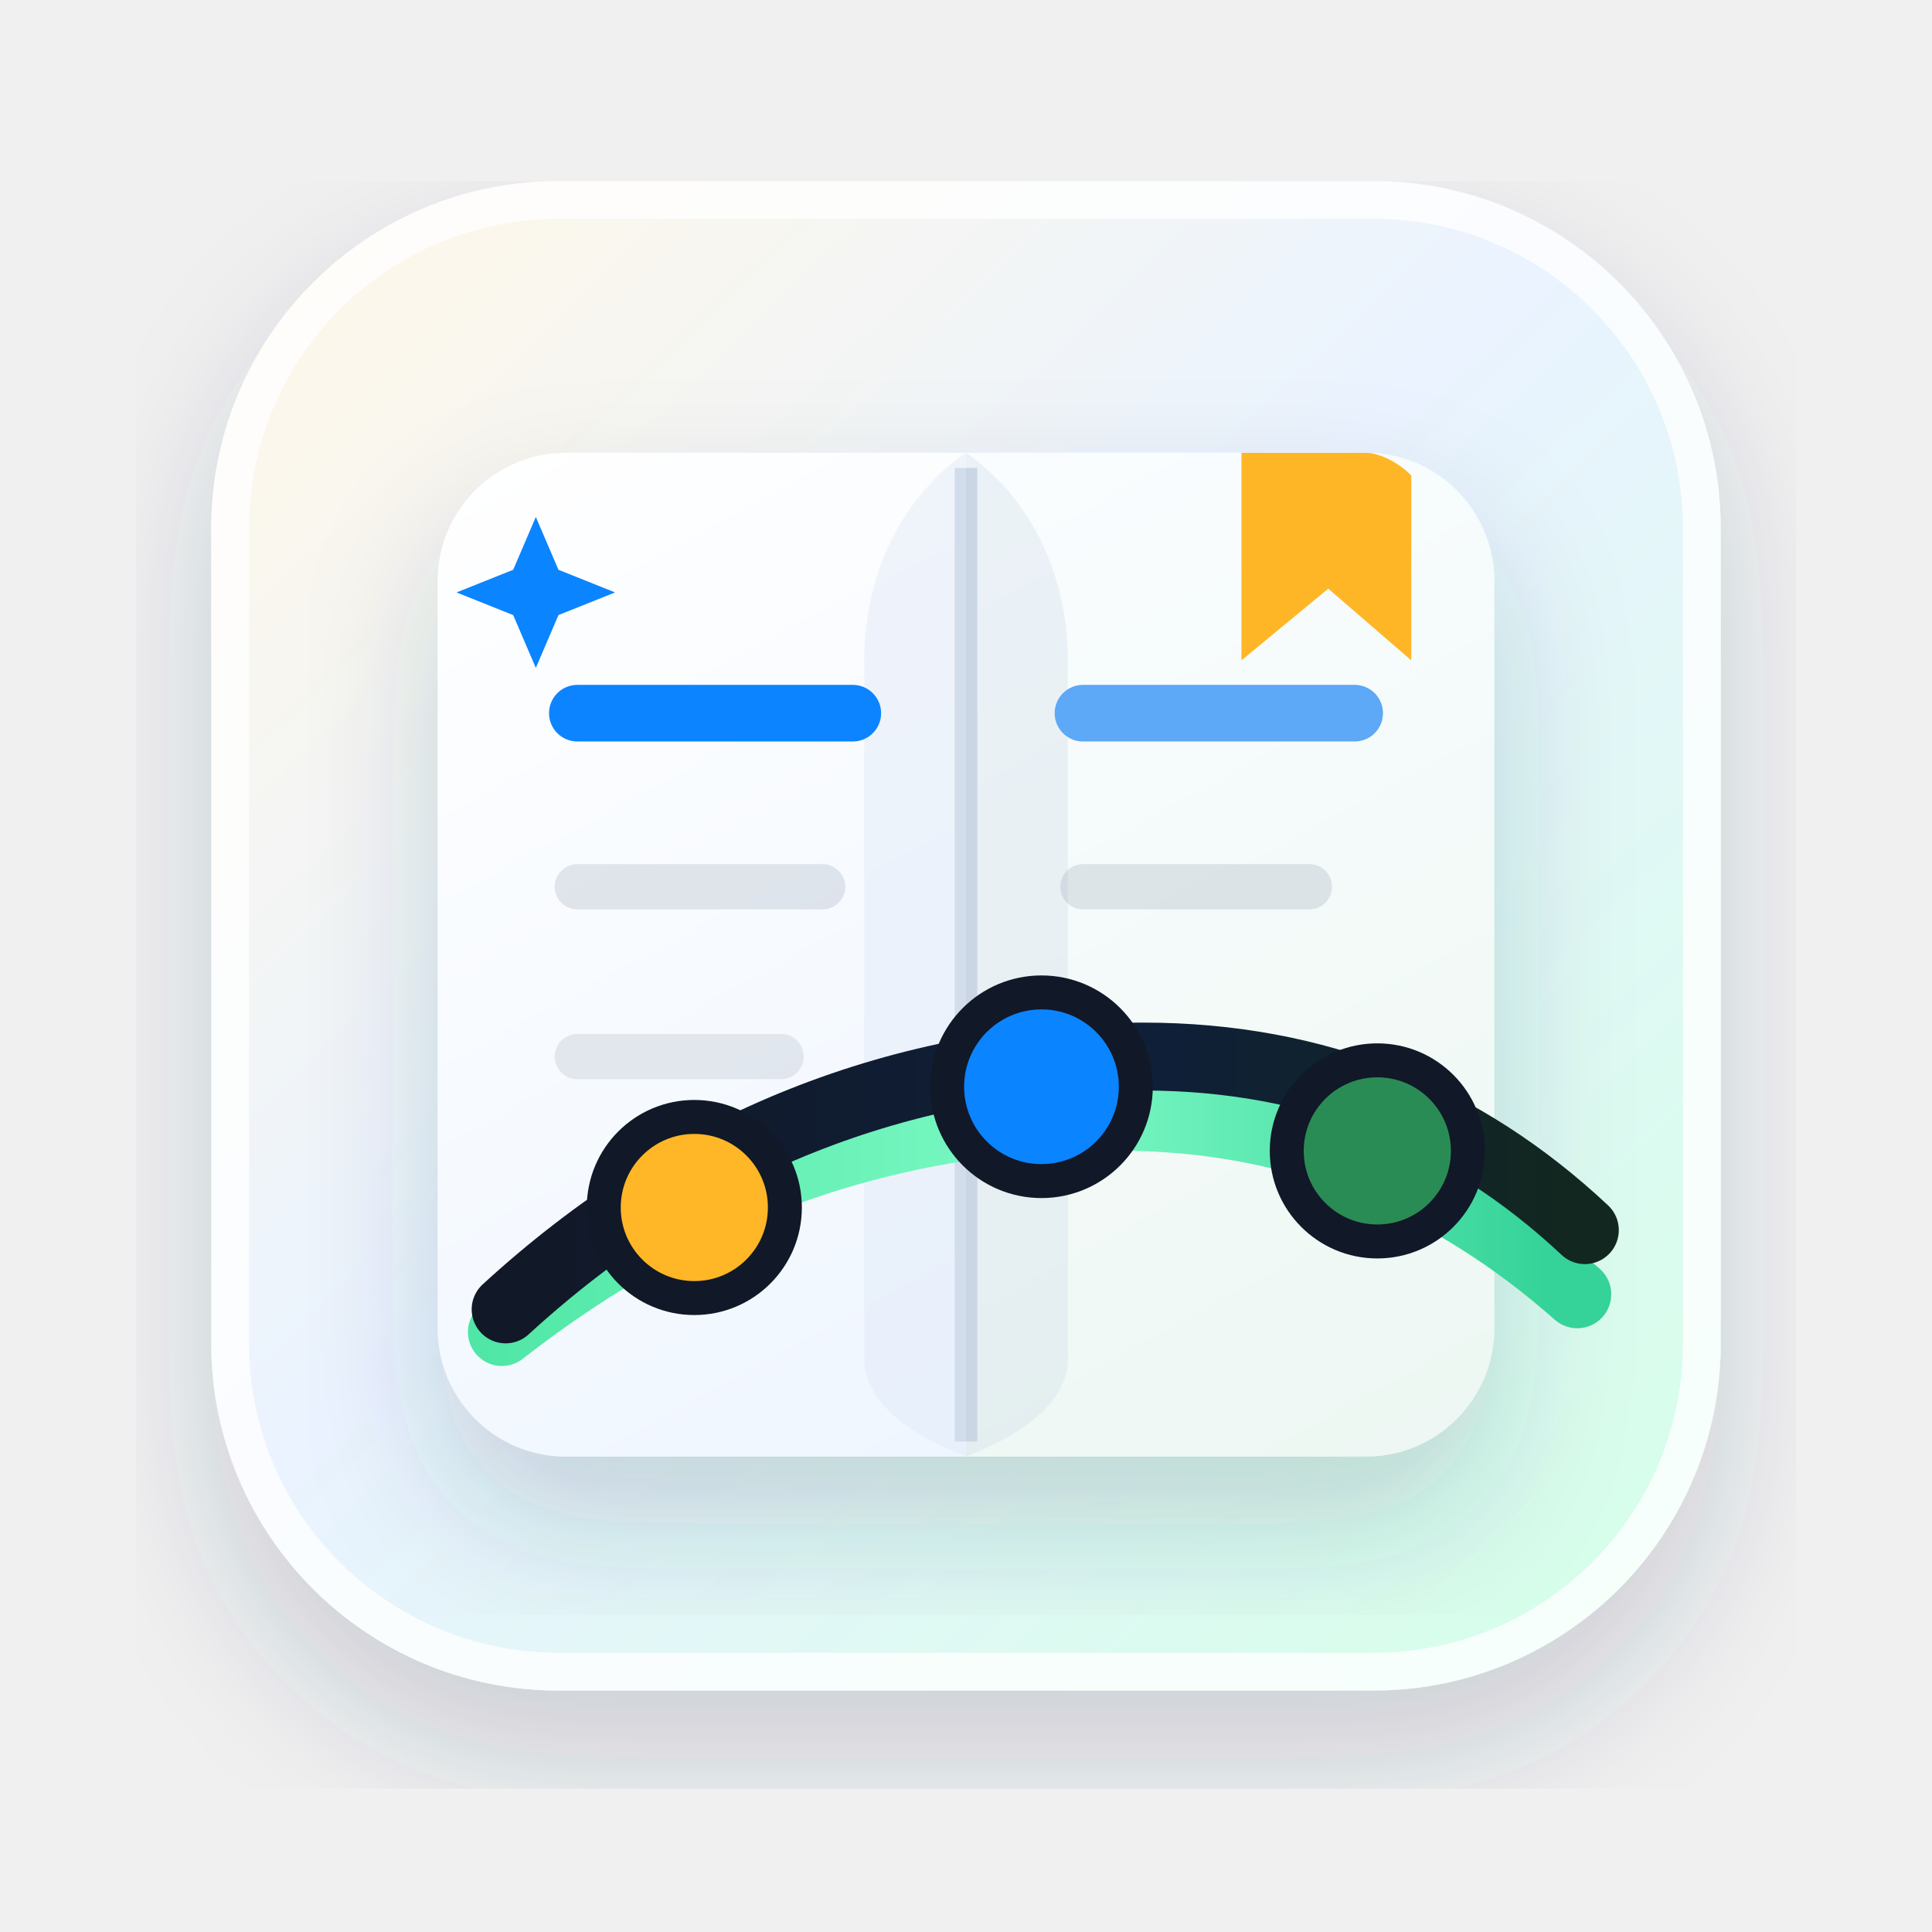
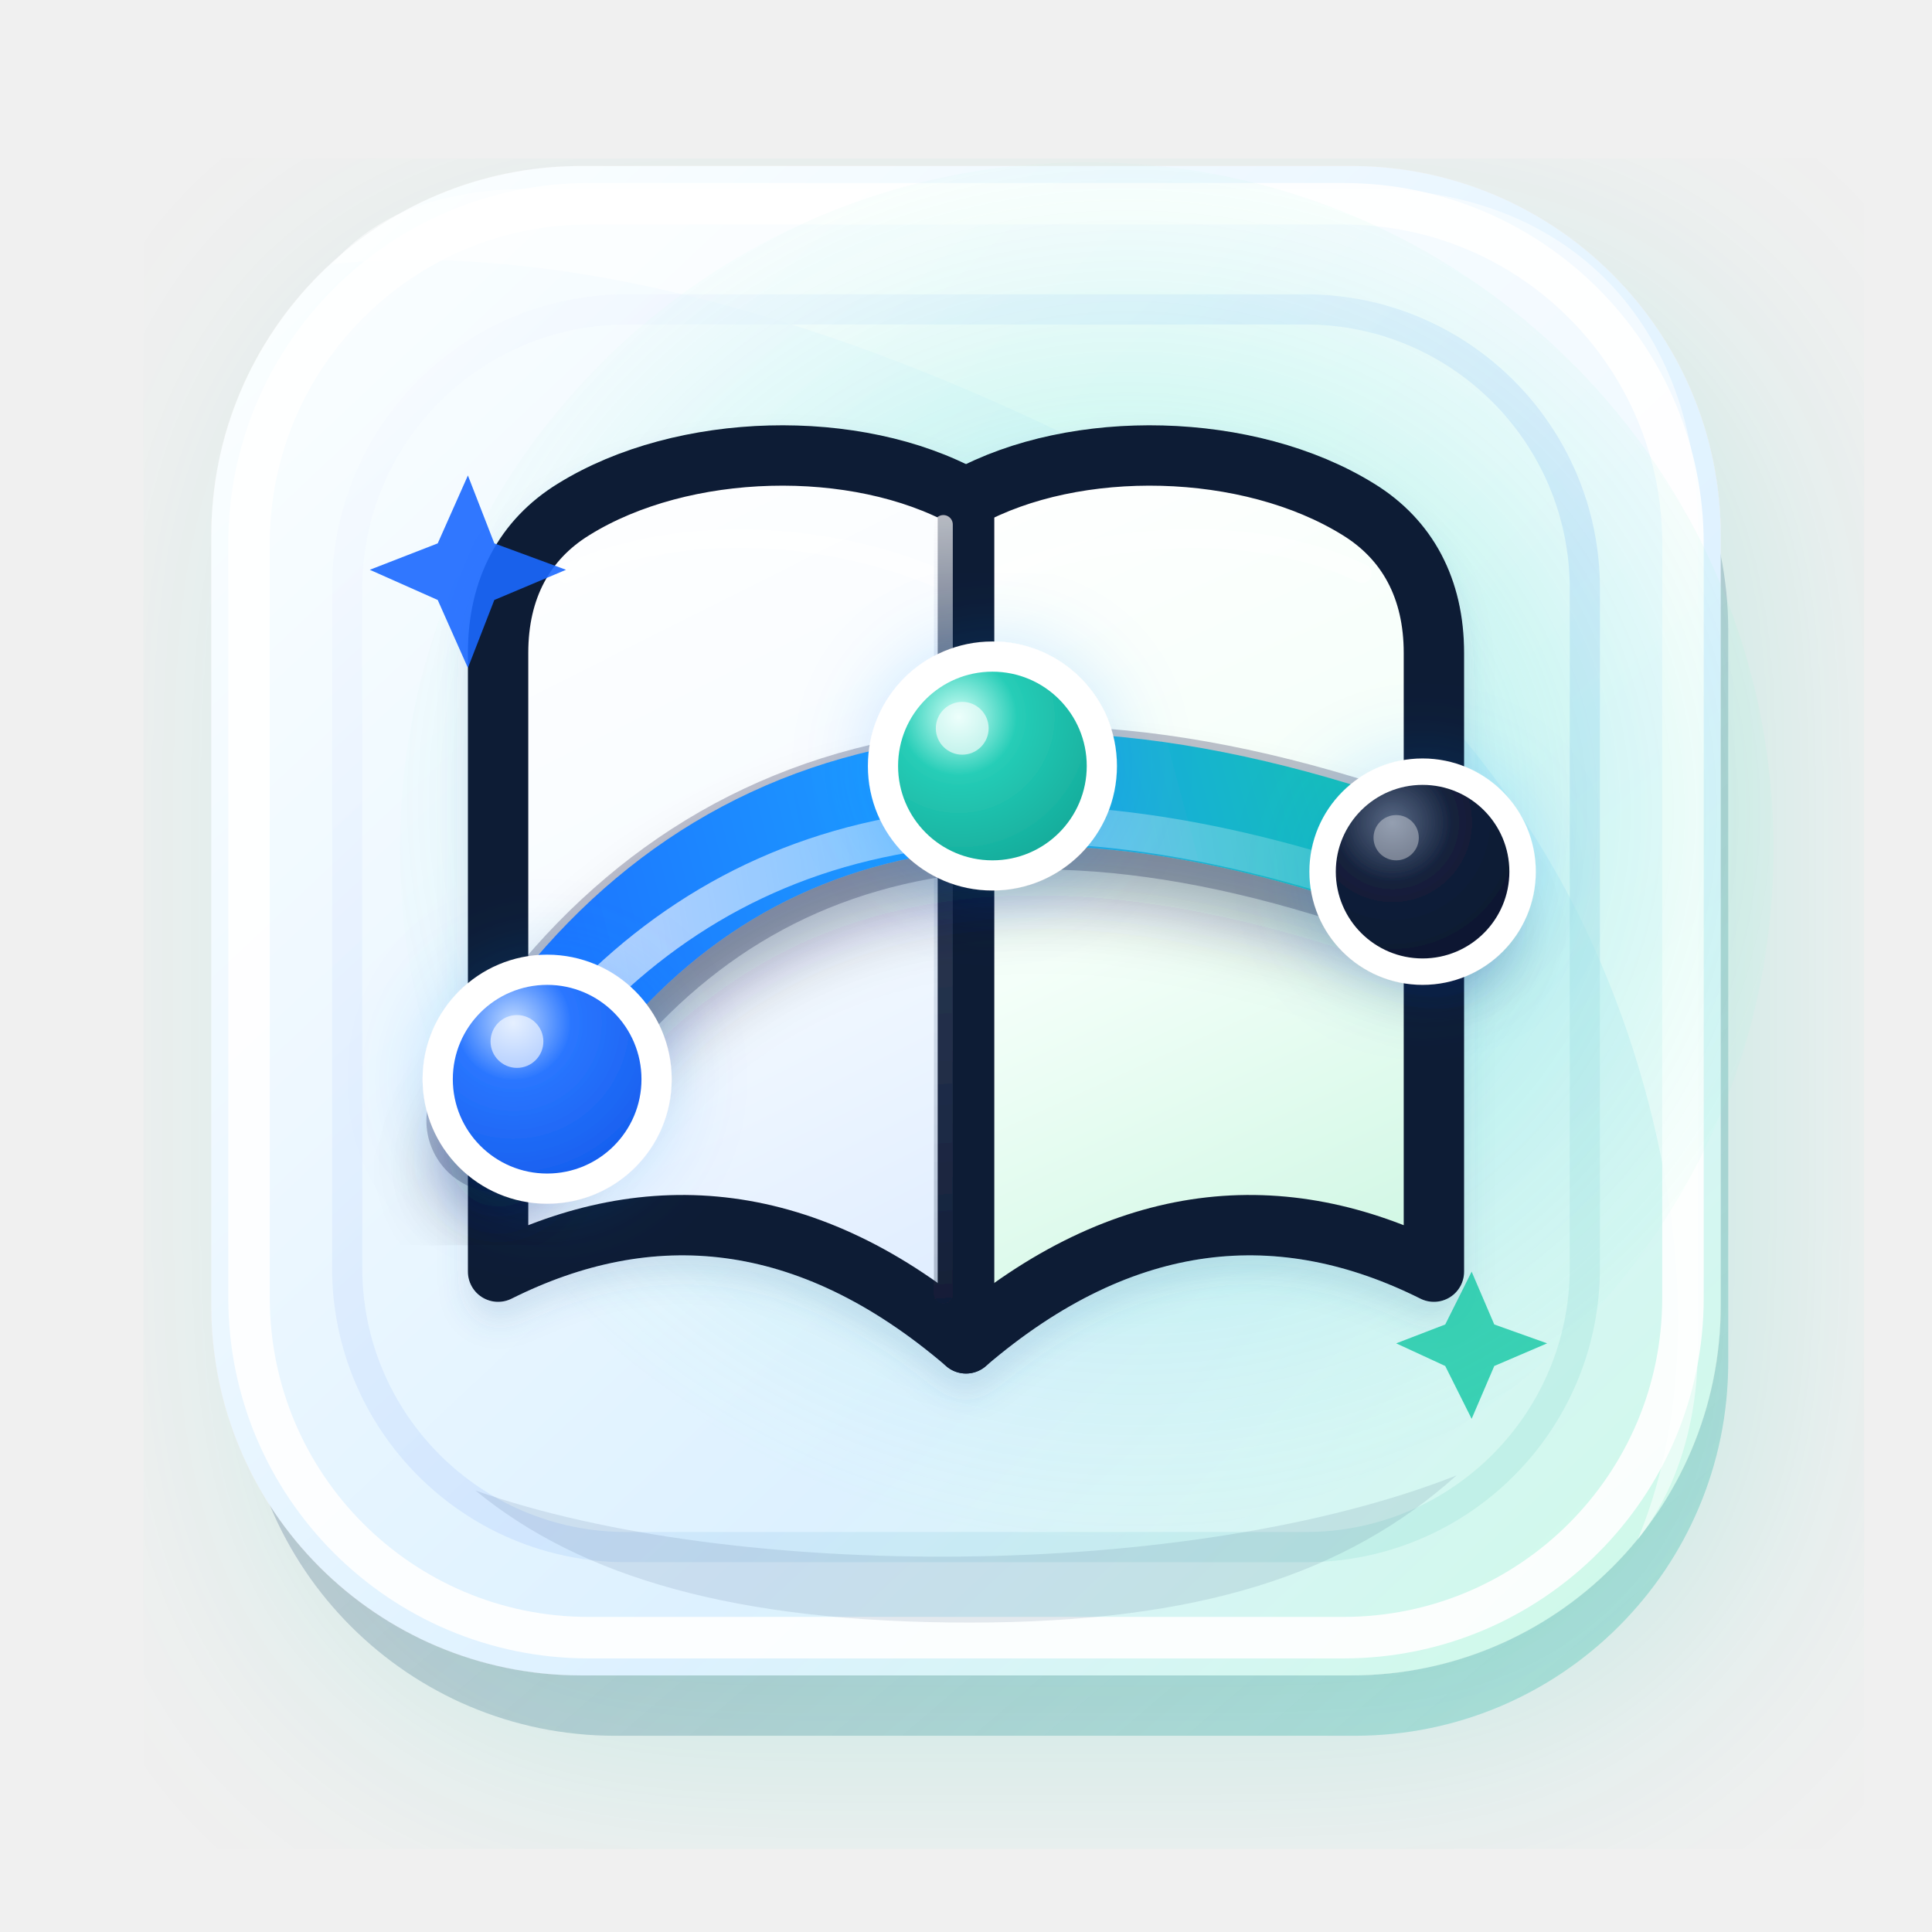
<svg xmlns="http://www.w3.org/2000/svg" width="512" height="512" viewBox="0 0 512 512" fill="none">
  <defs>
-     <linearGradient id="bg" x1="70" y1="58" x2="442" y2="448" gradientUnits="userSpaceOnUse">
-       <stop stop-color="#FFF8E8" />
-       <stop offset="0.45" stop-color="#EAF3FF" />
-       <stop offset="1" stop-color="#D4FFE8" />
+     <linearGradient id="baseDepth" x1="85" y1="66" x2="424" y2="461" gradientUnits="userSpaceOnUse">
+       <stop stop-color="#183C7A" stop-opacity="0.26" />
+       <stop offset="0.52" stop-color="#123060" stop-opacity="0.20" />
+       <stop offset="1" stop-color="#19BDA6" stop-opacity="0.28" />
    </linearGradient>
-     <linearGradient id="bookLeft" x1="112" y1="124" x2="256" y2="389" gradientUnits="userSpaceOnUse">
+     <linearGradient id="tile" x1="70" y1="48" x2="440" y2="442" gradientUnits="userSpaceOnUse">
+       <stop stop-color="#FCFFFF" />
+       <stop offset="0.34" stop-color="#EEF8FF" />
+       <stop offset="0.66" stop-color="#DDF1FF" />
+       <stop offset="1" stop-color="#CEFBE7" />
+     </linearGradient>
+     <linearGradient id="tileRim" x1="74" y1="60" x2="422" y2="436" gradientUnits="userSpaceOnUse">
      <stop stop-color="#FFFFFF" />
-       <stop offset="1" stop-color="#EFF6FF" />
+       <stop offset="0.58" stop-color="#C5DDFE" />
+       <stop offset="1" stop-color="#AEEFD9" />
    </linearGradient>
-     <linearGradient id="bookRight" x1="256" y1="124" x2="400" y2="389" gradientUnits="userSpaceOnUse">
-       <stop stop-color="#FAFDFF" />
-       <stop offset="1" stop-color="#EDF7F2" />
+     <linearGradient id="pageLeft" x1="132" y1="119" x2="254" y2="362" gradientUnits="userSpaceOnUse">
+       <stop stop-color="#FFFFFF" />
+       <stop offset="0.46" stop-color="#F8FCFF" />
+       <stop offset="1" stop-color="#DCEBFF" />
    </linearGradient>
-     <linearGradient id="orbitMint" x1="122" y1="332" x2="410" y2="332" gradientUnits="userSpaceOnUse">
-       <stop stop-color="#4EE6A5" />
-       <stop offset="0.55" stop-color="#7DF9C5" />
-       <stop offset="1" stop-color="#35D399" />
+     <linearGradient id="pageRight" x1="270" y1="120" x2="380" y2="360" gradientUnits="userSpaceOnUse">
+       <stop stop-color="#FFFFFF" />
+       <stop offset="0.48" stop-color="#F4FFF9" />
+       <stop offset="1" stop-color="#C7F5DF" />
    </linearGradient>
-     <linearGradient id="orbitInk" x1="126" y1="318" x2="418" y2="318" gradientUnits="userSpaceOnUse">
-       <stop stop-color="#111827" />
-       <stop offset="0.62" stop-color="#0F1F38" />
-       <stop offset="1" stop-color="#12271F" />
+     <linearGradient id="pageFold" x1="249" y1="134" x2="266" y2="355" gradientUnits="userSpaceOnUse">
+       <stop stop-color="#FFFFFF" stop-opacity="0.72" />
+       <stop offset="0.44" stop-color="#8FA4C8" stop-opacity="0.18" />
+       <stop offset="1" stop-color="#07152E" stop-opacity="0.28" />
    </linearGradient>
-     <filter id="iconShadow" x="36" y="30" width="440" height="444" filterUnits="userSpaceOnUse" color-interpolation-filters="sRGB">
-       <feDropShadow dx="0" dy="18" stdDeviation="18" flood-color="#23405B" flood-opacity="0.18" />
+     <linearGradient id="arc" x1="126" y1="294" x2="390" y2="224" gradientUnits="userSpaceOnUse">
+       <stop stop-color="#1B69FF" />
+       <stop offset="0.48" stop-color="#1B9BFF" />
+       <stop offset="1" stop-color="#18C8A6" />
+     </linearGradient>
+     <linearGradient id="arcHighlight" x1="142" y1="246" x2="376" y2="211" gradientUnits="userSpaceOnUse">
+       <stop stop-color="#FFFFFF" stop-opacity="0.70" />
+       <stop offset="1" stop-color="#FFFFFF" stop-opacity="0.12" />
+     </linearGradient>
+     <radialGradient id="tileGlow" cx="0" cy="0" r="1" gradientUnits="userSpaceOnUse" gradientTransform="translate(300 214) rotate(97) scale(220 232)">
+       <stop stop-color="#4EDFFF" stop-opacity="0.42" />
+       <stop offset="0.50" stop-color="#35E9B9" stop-opacity="0.16" />
+       <stop offset="1" stop-color="#FFFFFF" stop-opacity="0" />
+     </radialGradient>
+     <radialGradient id="blueNode" cx="0" cy="0" r="1" gradientUnits="userSpaceOnUse" gradientTransform="translate(136 271) rotate(57) scale(55)">
+       <stop stop-color="#BFD9FF" />
+       <stop offset="0.28" stop-color="#2A76FF" />
+       <stop offset="1" stop-color="#0F56E8" />
+     </radialGradient>
+     <radialGradient id="greenNode" cx="0" cy="0" r="1" gradientUnits="userSpaceOnUse" gradientTransform="translate(254 190) rotate(56) scale(52)">
+       <stop stop-color="#CFFFF6" />
+       <stop offset="0.30" stop-color="#26CDB7" />
+       <stop offset="1" stop-color="#0E9F90" />
+     </radialGradient>
+     <radialGradient id="darkNode" cx="0" cy="0" r="1" gradientUnits="userSpaceOnUse" gradientTransform="translate(369 218) rotate(55) scale(48)">
+       <stop stop-color="#586985" />
+       <stop offset="0.34" stop-color="#13203B" />
+       <stop offset="1" stop-color="#09142C" />
+     </radialGradient>
+     <filter id="tileShadow" x="24" y="20" width="470" height="470" filterUnits="userSpaceOnUse" color-interpolation-filters="sRGB">
+       <feDropShadow dx="0" dy="28" stdDeviation="20" flood-color="#061B3E" flood-opacity="0.28" />
+       <feDropShadow dx="14" dy="22" stdDeviation="34" flood-color="#1FC4A9" flood-opacity="0.16" />
    </filter>
-     <filter id="bookShadow" x="82" y="78" width="358" height="350" filterUnits="userSpaceOnUse" color-interpolation-filters="sRGB">
-       <feDropShadow dx="0" dy="18" stdDeviation="18" flood-color="#1F3B57" flood-opacity="0.18" />
+     <filter id="pageShadow" x="92" y="92" width="344" height="330" filterUnits="userSpaceOnUse" color-interpolation-filters="sRGB">
+       <feDropShadow dx="0" dy="18" stdDeviation="15" flood-color="#091A39" flood-opacity="0.24" />
+       <feDropShadow dx="0" dy="5" stdDeviation="4" flood-color="#3F6D9D" flood-opacity="0.16" />
+     </filter>
+     <filter id="arcShadow" x="92" y="170" width="328" height="160" filterUnits="userSpaceOnUse" color-interpolation-filters="sRGB">
+       <feDropShadow dx="0" dy="13" stdDeviation="8" flood-color="#071C45" flood-opacity="0.30" />
+     </filter>
+     <filter id="nodeShadow" x="92" y="152" width="332" height="190" filterUnits="userSpaceOnUse" color-interpolation-filters="sRGB">
+       <feDropShadow dx="0" dy="13" stdDeviation="10" flood-color="#071A3B" flood-opacity="0.30" />
+       <feDropShadow dx="0" dy="0" stdDeviation="10" flood-color="#2C87FF" flood-opacity="0.18" />
    </filter>
  </defs>
-   <rect x="56" y="48" width="400" height="400" rx="92" fill="url(#bg)" filter="url(#iconShadow)" />
-   <rect x="61" y="53" width="390" height="390" rx="87" stroke="white" stroke-opacity="0.78" stroke-width="10" />
-   <g filter="url(#bookShadow)">
-     <path d="M116 154C116 135.222 131.222 120 150 120H256V386H150C131.222 386 116 370.778 116 352V154Z" fill="url(#bookLeft)" />
-     <path d="M256 120H362C380.778 120 396 135.222 396 154V352C396 370.778 380.778 386 362 386H256V120Z" fill="url(#bookRight)" />
-     <path d="M256 124V382" stroke="#CAD6E4" stroke-width="6" />
-     <path d="M256 120C240 131 229 151 229 175V360C229 370 238 379 256 386V120Z" fill="#DDE8F5" fill-opacity="0.42" />
-     <path d="M256 120C272 131 283 151 283 175V360C283 370 274 379 256 386V120Z" fill="#CAD6E4" fill-opacity="0.30" />
-     <path d="M153 189H226" stroke="#0B84FF" stroke-width="15" stroke-linecap="round" />
-     <path d="M287 189H359" stroke="#5DA8F7" stroke-width="15" stroke-linecap="round" />
-     <path d="M153 235H218" stroke="#8A94A6" stroke-width="12" stroke-linecap="round" stroke-opacity="0.23" />
-     <path d="M287 235H347" stroke="#8A94A6" stroke-width="12" stroke-linecap="round" stroke-opacity="0.23" />
-     <path d="M153 280H207" stroke="#8A94A6" stroke-width="12" stroke-linecap="round" stroke-opacity="0.18" />
-     <path d="M287 280H336" stroke="#8A94A6" stroke-width="12" stroke-linecap="round" stroke-opacity="0.18" />
-     <path d="M329 120V175L352 156L374 175V126C370 122 365 120 362 120H329Z" fill="#FFB627" />
+   <rect x="64" y="68" width="394" height="392" rx="99" fill="url(#baseDepth)" />
+   <rect x="56" y="44" width="400" height="400" rx="98" fill="url(#tile)" filter="url(#tileShadow)" />
+   <path d="M88 70C100 56 118 50 142 50H362C416 50 450 86 450 140V356C450 376 445 394 434 408C454 360 443 300 425 257C398 192 344 145 282 115C216 83 146 64 88 70Z" fill="white" fill-opacity="0.52" />
+   <rect x="66" y="54" width="380" height="380" rx="90" stroke="white" stroke-opacity="0.90" stroke-width="11" />
+   <rect x="92" y="82" width="328" height="328" rx="74" stroke="url(#tileRim)" stroke-opacity="0.58" stroke-width="8" />
+   <circle cx="288" cy="225" r="182" fill="url(#tileGlow)" />
+   <path d="M126 395C194 419 315 419 386 391C357 417 318 430 257 430C195 430 154 418 126 395Z" fill="#0F315D" fill-opacity="0.10" />
+   <g filter="url(#pageShadow)">
+     <path d="M256 139C225 124 179 124 151 141C137 149 130 163 130 180V344C171 323 212 326 256 363V139Z" fill="#081833" fill-opacity="0.20" />
+     <path d="M256 139C287 124 333 124 361 141C375 149 382 163 382 180V344C341 323 300 326 256 363V139Z" fill="#081833" fill-opacity="0.16" />
+     <path d="M256 129C227 116 181 117 152 135C139 143 132 156 132 173V337C172 317 214 320 256 356V129Z" fill="url(#pageLeft)" />
+     <path d="M256 129C285 116 331 117 360 135C373 143 380 156 380 173V337C340 317 298 320 256 356V129Z" fill="url(#pageRight)" />
+     <path d="M150 152C178 139 217 140 248 153" stroke="white" stroke-opacity="0.52" stroke-width="5" stroke-linecap="round" />
+     <path d="M264 153C296 140 334 139 361 152" stroke="white" stroke-opacity="0.44" stroke-width="5" stroke-linecap="round" />
+     <path d="M256 132V354" stroke="#111C35" stroke-width="15" stroke-linecap="round" />
+     <path d="M256 132C227 116 181 117 152 135C139 143 132 156 132 173V337C172 317 214 320 256 356" stroke="#111C35" stroke-width="16" stroke-linecap="round" stroke-linejoin="round" />
+     <path d="M256 132C285 116 331 117 360 135C373 143 380 156 380 173V337C340 317 298 320 256 356" stroke="#111C35" stroke-width="16" stroke-linecap="round" stroke-linejoin="round" />
+     <path d="M250 139V343" stroke="url(#pageFold)" stroke-width="5" stroke-linecap="round" />
  </g>
-   <path d="M133 353C183 314 239 294 301 296C345 297 384 313 418 343" stroke="url(#orbitMint)" stroke-width="18" stroke-linecap="round" />
-   <path d="M134 347C182 303 239 280 303 280C349 280 388 296 420 326" stroke="url(#orbitInk)" stroke-width="18" stroke-linecap="round" />
-   <circle cx="184" cy="320" r="24" fill="#FFB627" stroke="#111827" stroke-width="9" />
-   <circle cx="276" cy="288" r="25" fill="#0B84FF" stroke="#111827" stroke-width="9" />
-   <circle cx="365" cy="305" r="24" fill="#2A8C55" stroke="#111827" stroke-width="9" />
-   <path d="M142 137L148 151L163 157L148 163L142 177L136 163L121 157L136 151L142 137Z" fill="#0B84FF" />
+   <path d="M132 297C178 218 257 186 382 234" stroke="#071833" stroke-opacity="0.24" stroke-width="38" stroke-linecap="round" filter="url(#arcShadow)" />
+   <path d="M132 294C178 215 257 184 382 232" stroke="url(#arc)" stroke-width="30" stroke-linecap="round" filter="url(#arcShadow)" />
+   <path d="M142 281C189 221 261 199 371 238" stroke="url(#arcHighlight)" stroke-width="10" stroke-linecap="round" />
+   <g filter="url(#nodeShadow)">
+     <circle cx="145" cy="286" r="33" fill="#FFFFFF" />
+     <circle cx="145" cy="286" r="25" fill="url(#blueNode)" />
+     <circle cx="137" cy="276" r="7" fill="white" fill-opacity="0.60" />
+     <circle cx="263" cy="203" r="33" fill="#FFFFFF" />
+     <circle cx="263" cy="203" r="25" fill="url(#greenNode)" />
+     <circle cx="255" cy="193" r="7" fill="white" fill-opacity="0.62" />
+     <circle cx="377" cy="231" r="30" fill="#FFFFFF" />
+     <circle cx="377" cy="231" r="23" fill="url(#darkNode)" />
+     <circle cx="370" cy="222" r="6" fill="white" fill-opacity="0.36" />
+   </g>
+   <path d="M124 126L131 144L150 151L131 159L124 177L116 159L98 151L116 144L124 126Z" fill="#1B69FF" fill-opacity="0.90" />
+   <path d="M390 337L396 351L410 356L396 362L390 376L383 362L370 356L383 351L390 337Z" fill="#18C8A6" fill-opacity="0.82" />
</svg>
